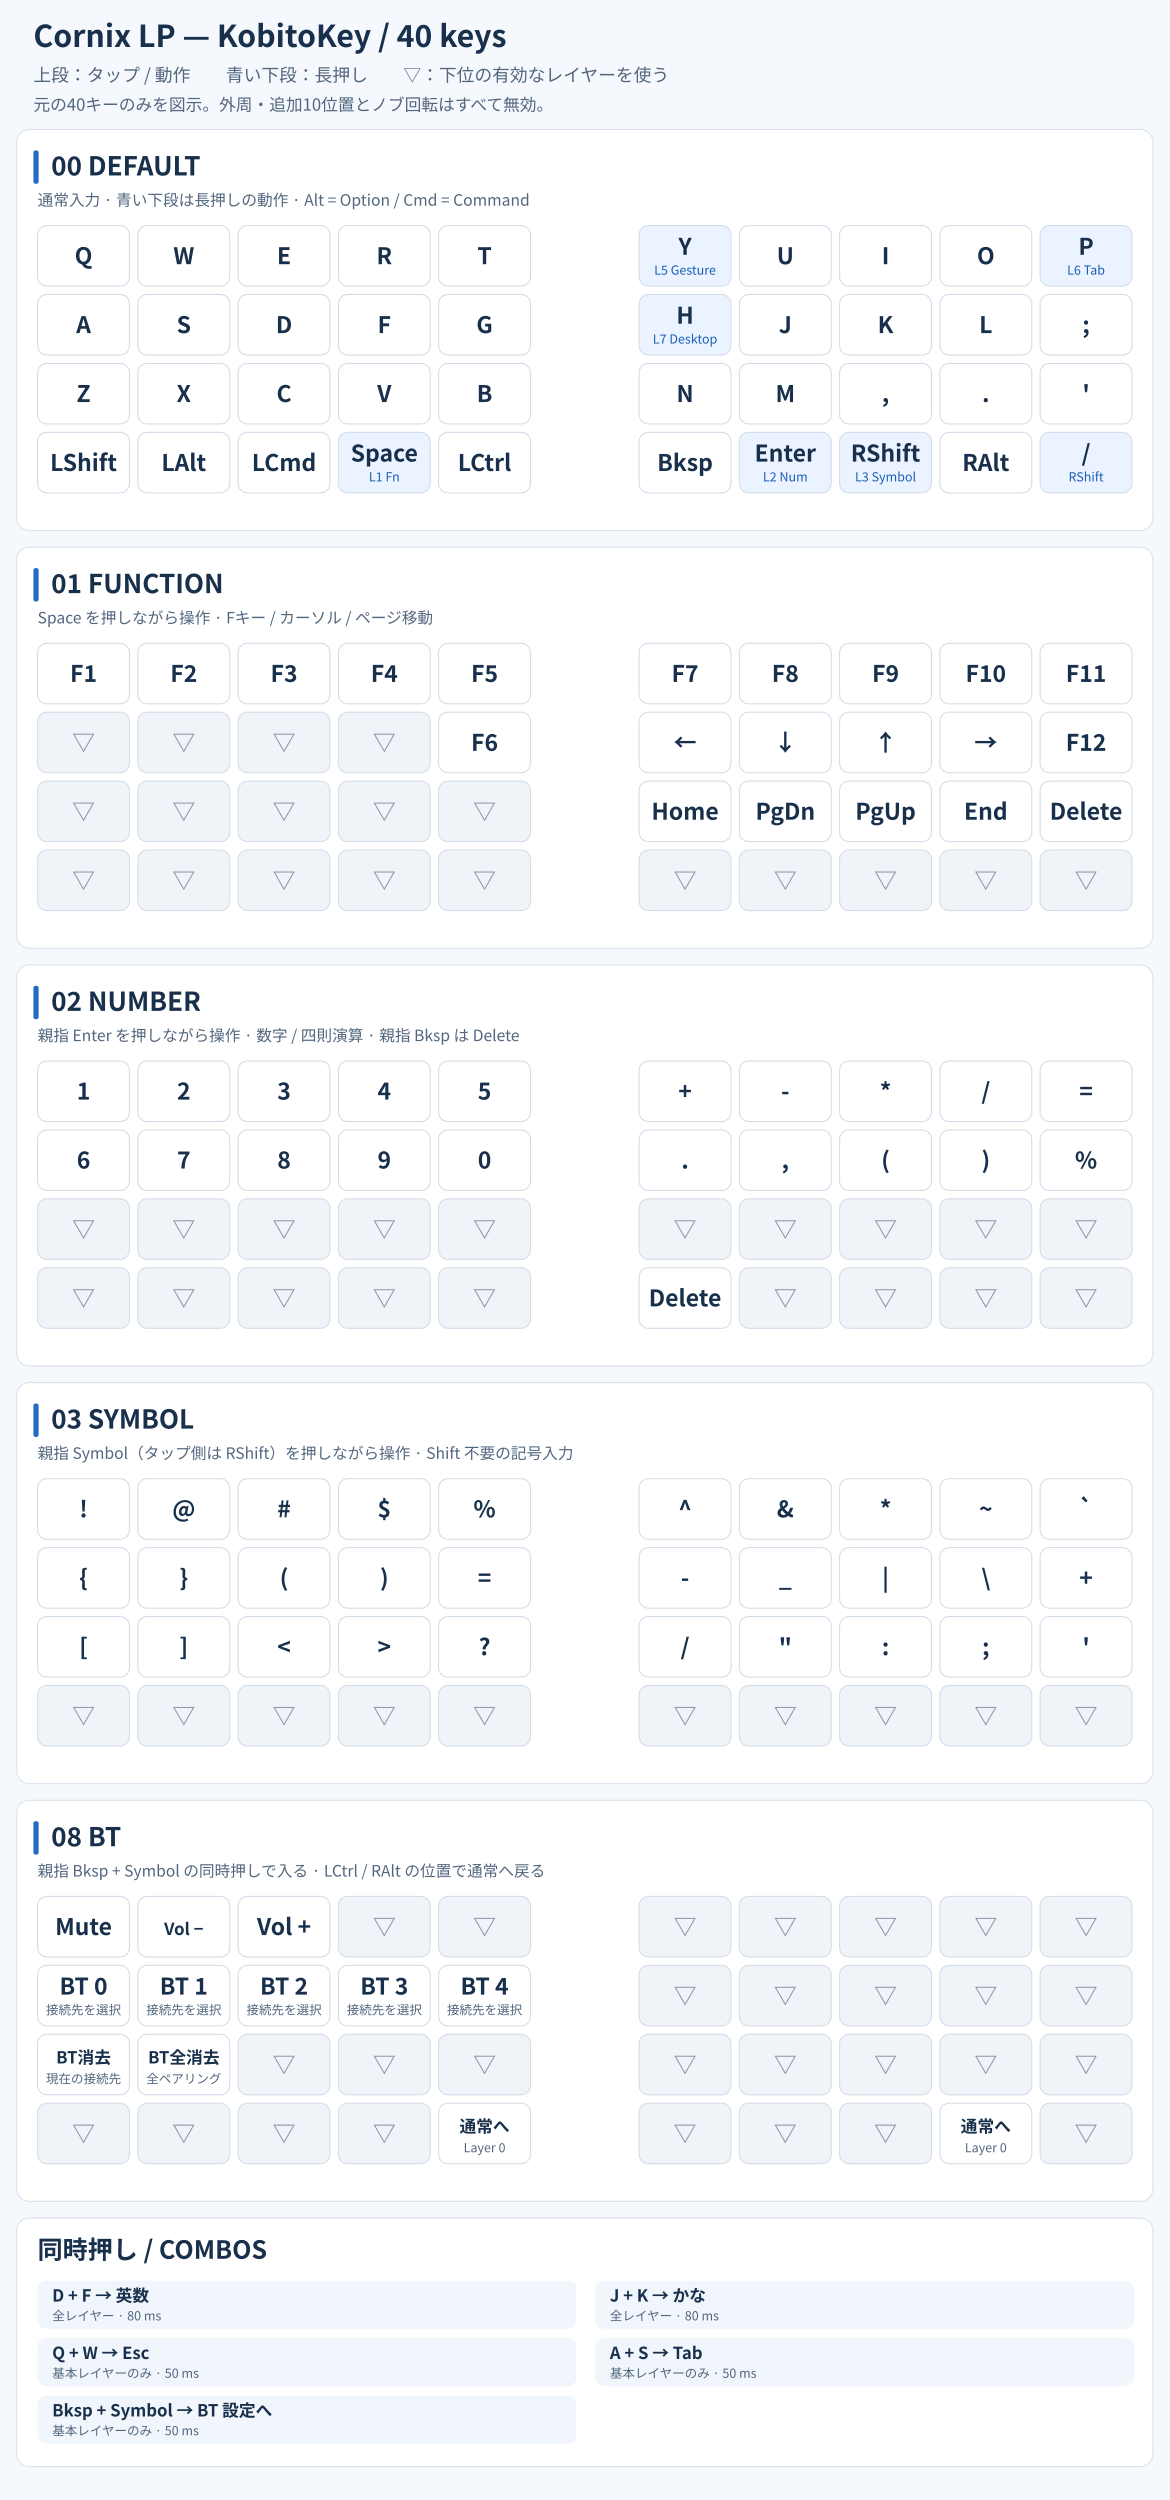
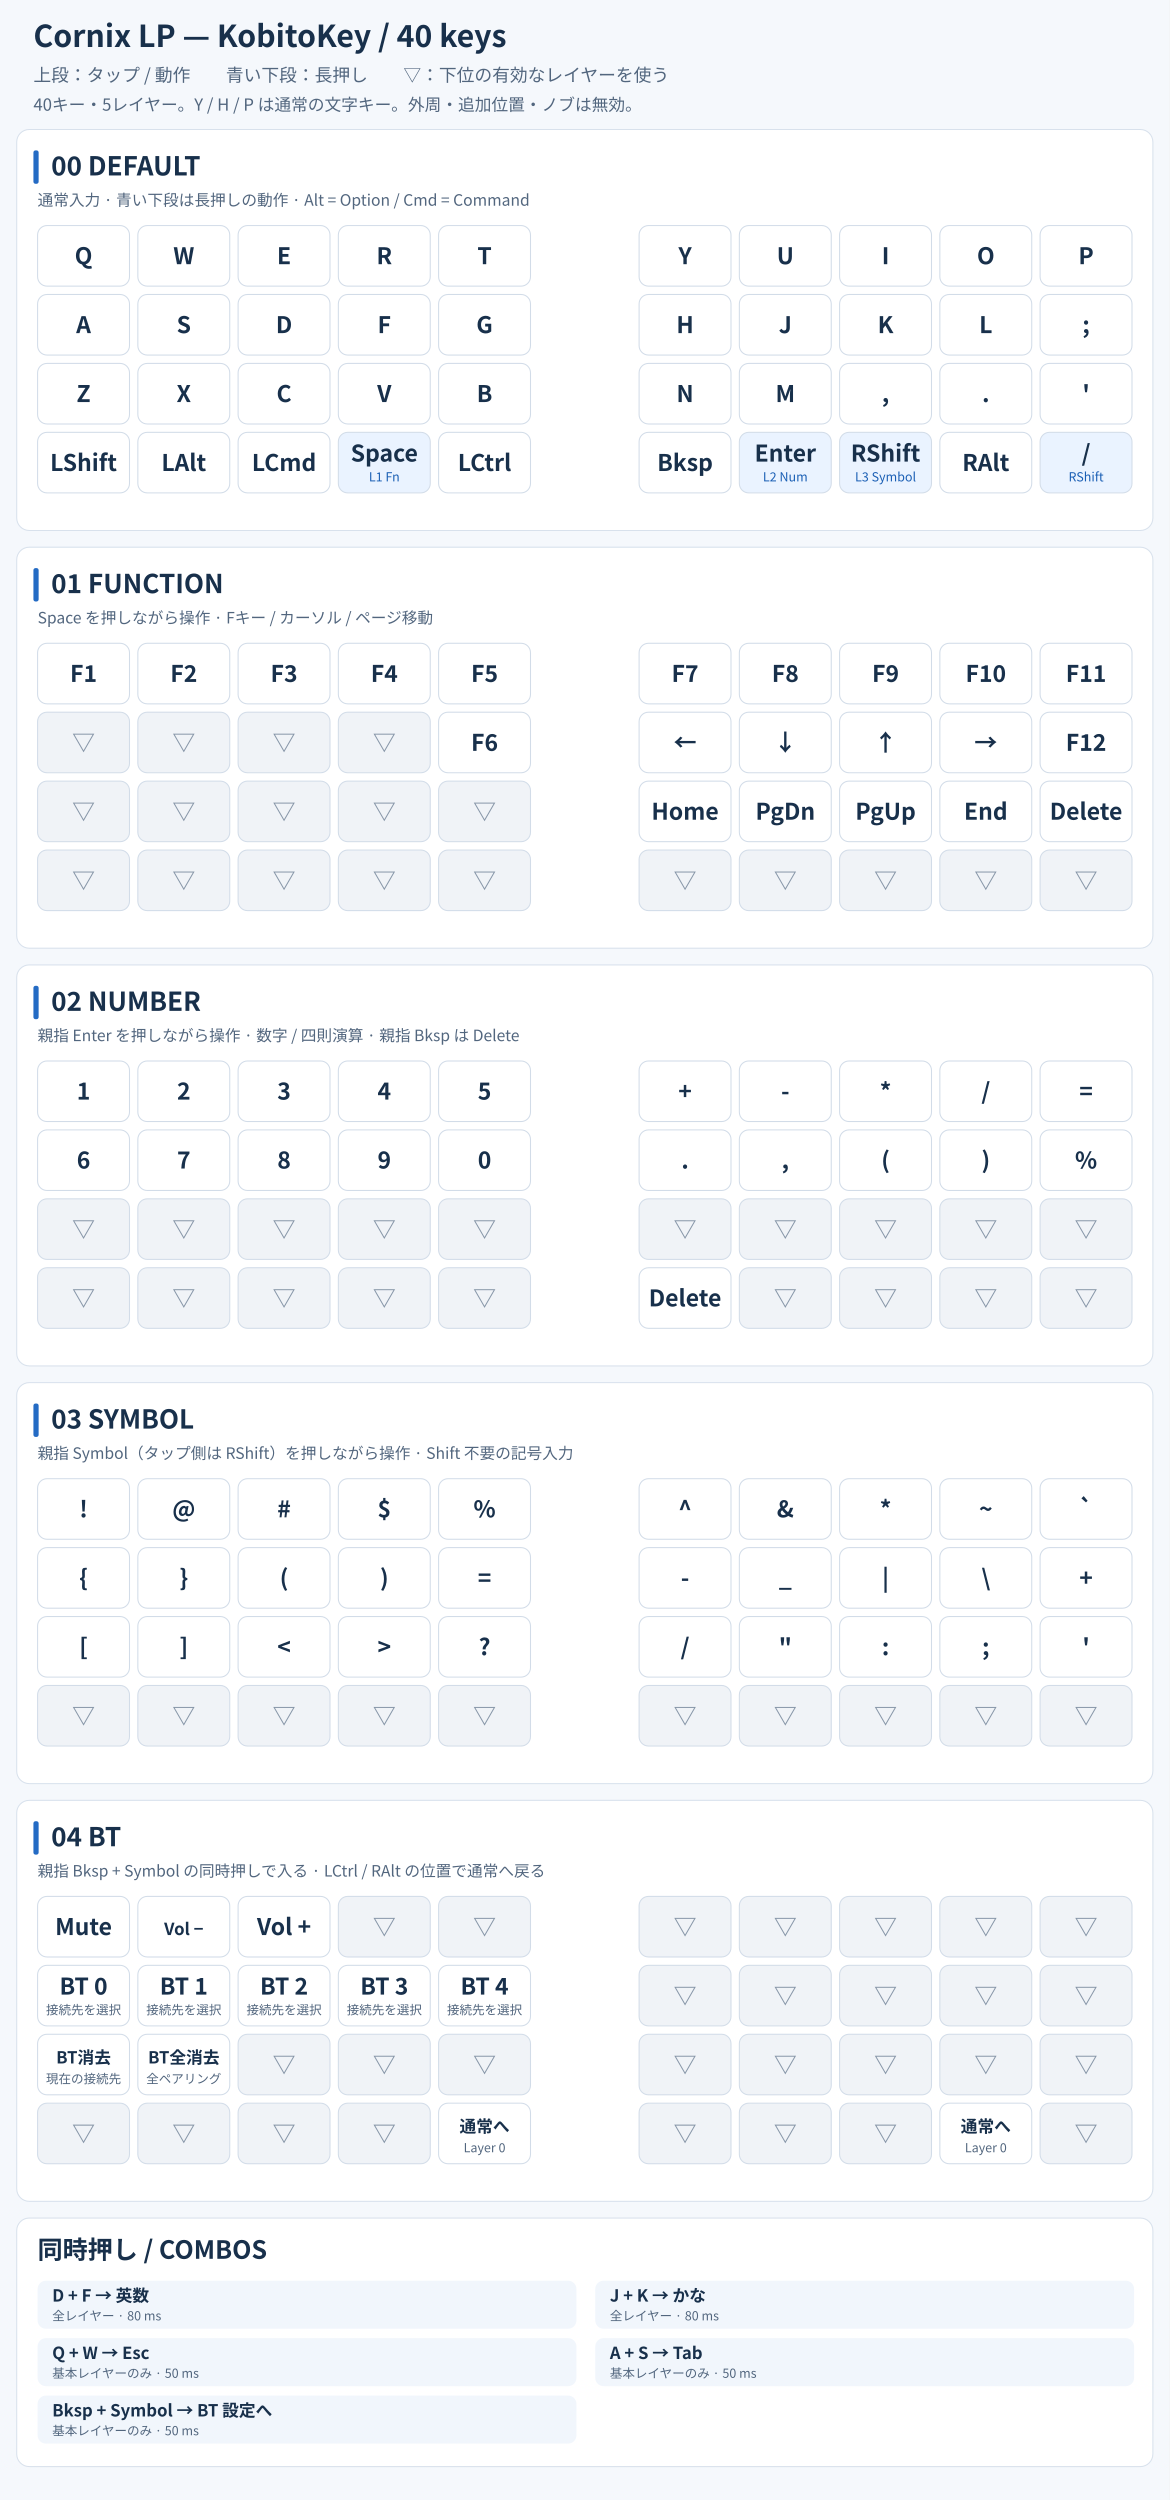
<svg xmlns="http://www.w3.org/2000/svg" width="1120" height="2394" viewBox="0 0 1120 2394" role="img" aria-labelledby="title desc">
  <g font-family="'Noto Sans CJK JP','Hiragino Kaku Gothic ProN','Yu Gothic',sans-serif">
    <rect x="0" y="0" width="1120" height="2394" rx="0" fill="#f5f8fc" stroke="none" />
    <text x="32" y="45" font-size="29" fill="#18304b" font-weight="700" text-anchor="start">Cornix LP — KobitoKey / 40 keys</text>
    <text x="32" y="78" font-size="17" fill="#52667e" font-weight="400" text-anchor="start">上段：タップ / 動作　　青い下段：長押し　　▽：下位の有効なレイヤーを使う</text>
-     <text x="32" y="106" font-size="16" fill="#52667e" font-weight="400" text-anchor="start">元の40キーのみを図示。外周・追加10位置とノブ回転はすべて無効。</text>
+     <text x="32" y="106" font-size="16" fill="#52667e" font-weight="400" text-anchor="start">40キー・5レイヤー。Y / H / P は通常の文字キー。外周・追加位置・ノブは無効。</text>
    <g id="layer-0">
      <rect x="16" y="124" width="1088" height="384" rx="12" fill="#fff" stroke="#d8e1ec" />
      <rect x="32" y="144" width="5" height="32" rx="2" fill="#246bc4" stroke="none" />
      <text x="49" y="168" font-size="25" fill="#18304b" font-weight="700" text-anchor="start">00  DEFAULT</text>
      <text x="36" y="197" font-size="15" fill="#52667e" font-weight="400" text-anchor="start">通常入力  ·  青い下段は長押しの動作  ·  Alt = Option / Cmd = Command</text>
      <g>
        <rect x="36" y="216" width="88" height="58" rx="9" fill="#fff" stroke="#d2dce8" />
        <text x="80" y="253" font-size="22" fill="#18304b" font-weight="600" text-anchor="middle">Q</text>
      </g>
      <g>
        <rect x="132" y="216" width="88" height="58" rx="9" fill="#fff" stroke="#d2dce8" />
        <text x="176" y="253" font-size="22" fill="#18304b" font-weight="600" text-anchor="middle">W</text>
      </g>
      <g>
        <rect x="228" y="216" width="88" height="58" rx="9" fill="#fff" stroke="#d2dce8" />
        <text x="272" y="253" font-size="22" fill="#18304b" font-weight="600" text-anchor="middle">E</text>
      </g>
      <g>
        <rect x="324" y="216" width="88" height="58" rx="9" fill="#fff" stroke="#d2dce8" />
        <text x="368" y="253" font-size="22" fill="#18304b" font-weight="600" text-anchor="middle">R</text>
      </g>
      <g>
        <rect x="420" y="216" width="88" height="58" rx="9" fill="#fff" stroke="#d2dce8" />
        <text x="464" y="253" font-size="22" fill="#18304b" font-weight="600" text-anchor="middle">T</text>
      </g>
      <g>
-         <rect x="612" y="216" width="88" height="58" rx="9" fill="#eaf3ff" stroke="#d2dce8" />
-         <text x="656" y="244" font-size="22" fill="#18304b" font-weight="600" text-anchor="middle">Y</text>
-         <text x="656" y="263" font-size="12" fill="#195eb4" font-weight="500" text-anchor="middle">L5 Gesture</text>
+         <rect x="612" y="216" width="88" height="58" rx="9" fill="#fff" stroke="#d2dce8" />
+         <text x="656" y="253" font-size="22" fill="#18304b" font-weight="600" text-anchor="middle">Y</text>
      </g>
      <g>
        <rect x="708" y="216" width="88" height="58" rx="9" fill="#fff" stroke="#d2dce8" />
        <text x="752" y="253" font-size="22" fill="#18304b" font-weight="600" text-anchor="middle">U</text>
      </g>
      <g>
        <rect x="804" y="216" width="88" height="58" rx="9" fill="#fff" stroke="#d2dce8" />
        <text x="848" y="253" font-size="22" fill="#18304b" font-weight="600" text-anchor="middle">I</text>
      </g>
      <g>
        <rect x="900" y="216" width="88" height="58" rx="9" fill="#fff" stroke="#d2dce8" />
        <text x="944" y="253" font-size="22" fill="#18304b" font-weight="600" text-anchor="middle">O</text>
      </g>
      <g>
-         <rect x="996" y="216" width="88" height="58" rx="9" fill="#eaf3ff" stroke="#d2dce8" />
-         <text x="1040" y="244" font-size="22" fill="#18304b" font-weight="600" text-anchor="middle">P</text>
-         <text x="1040" y="263" font-size="12" fill="#195eb4" font-weight="500" text-anchor="middle">L6 Tab</text>
+         <rect x="996" y="216" width="88" height="58" rx="9" fill="#fff" stroke="#d2dce8" />
+         <text x="1040" y="253" font-size="22" fill="#18304b" font-weight="600" text-anchor="middle">P</text>
      </g>
      <g>
        <rect x="36" y="282" width="88" height="58" rx="9" fill="#fff" stroke="#d2dce8" />
        <text x="80" y="319" font-size="22" fill="#18304b" font-weight="600" text-anchor="middle">A</text>
      </g>
      <g>
        <rect x="132" y="282" width="88" height="58" rx="9" fill="#fff" stroke="#d2dce8" />
        <text x="176" y="319" font-size="22" fill="#18304b" font-weight="600" text-anchor="middle">S</text>
      </g>
      <g>
        <rect x="228" y="282" width="88" height="58" rx="9" fill="#fff" stroke="#d2dce8" />
        <text x="272" y="319" font-size="22" fill="#18304b" font-weight="600" text-anchor="middle">D</text>
      </g>
      <g>
        <rect x="324" y="282" width="88" height="58" rx="9" fill="#fff" stroke="#d2dce8" />
        <text x="368" y="319" font-size="22" fill="#18304b" font-weight="600" text-anchor="middle">F</text>
      </g>
      <g>
        <rect x="420" y="282" width="88" height="58" rx="9" fill="#fff" stroke="#d2dce8" />
        <text x="464" y="319" font-size="22" fill="#18304b" font-weight="600" text-anchor="middle">G</text>
      </g>
      <g>
-         <rect x="612" y="282" width="88" height="58" rx="9" fill="#eaf3ff" stroke="#d2dce8" />
-         <text x="656" y="310" font-size="22" fill="#18304b" font-weight="600" text-anchor="middle">H</text>
-         <text x="656" y="329" font-size="12" fill="#195eb4" font-weight="500" text-anchor="middle">L7 Desktop</text>
+         <rect x="612" y="282" width="88" height="58" rx="9" fill="#fff" stroke="#d2dce8" />
+         <text x="656" y="319" font-size="22" fill="#18304b" font-weight="600" text-anchor="middle">H</text>
      </g>
      <g>
        <rect x="708" y="282" width="88" height="58" rx="9" fill="#fff" stroke="#d2dce8" />
        <text x="752" y="319" font-size="22" fill="#18304b" font-weight="600" text-anchor="middle">J</text>
      </g>
      <g>
        <rect x="804" y="282" width="88" height="58" rx="9" fill="#fff" stroke="#d2dce8" />
        <text x="848" y="319" font-size="22" fill="#18304b" font-weight="600" text-anchor="middle">K</text>
      </g>
      <g>
        <rect x="900" y="282" width="88" height="58" rx="9" fill="#fff" stroke="#d2dce8" />
        <text x="944" y="319" font-size="22" fill="#18304b" font-weight="600" text-anchor="middle">L</text>
      </g>
      <g>
        <rect x="996" y="282" width="88" height="58" rx="9" fill="#fff" stroke="#d2dce8" />
        <text x="1040" y="319" font-size="22" fill="#18304b" font-weight="600" text-anchor="middle">;</text>
      </g>
      <g>
        <rect x="36" y="348" width="88" height="58" rx="9" fill="#fff" stroke="#d2dce8" />
        <text x="80" y="385" font-size="22" fill="#18304b" font-weight="600" text-anchor="middle">Z</text>
      </g>
      <g>
        <rect x="132" y="348" width="88" height="58" rx="9" fill="#fff" stroke="#d2dce8" />
        <text x="176" y="385" font-size="22" fill="#18304b" font-weight="600" text-anchor="middle">X</text>
      </g>
      <g>
        <rect x="228" y="348" width="88" height="58" rx="9" fill="#fff" stroke="#d2dce8" />
        <text x="272" y="385" font-size="22" fill="#18304b" font-weight="600" text-anchor="middle">C</text>
      </g>
      <g>
        <rect x="324" y="348" width="88" height="58" rx="9" fill="#fff" stroke="#d2dce8" />
        <text x="368" y="385" font-size="22" fill="#18304b" font-weight="600" text-anchor="middle">V</text>
      </g>
      <g>
        <rect x="420" y="348" width="88" height="58" rx="9" fill="#fff" stroke="#d2dce8" />
        <text x="464" y="385" font-size="22" fill="#18304b" font-weight="600" text-anchor="middle">B</text>
      </g>
      <g>
        <rect x="612" y="348" width="88" height="58" rx="9" fill="#fff" stroke="#d2dce8" />
        <text x="656" y="385" font-size="22" fill="#18304b" font-weight="600" text-anchor="middle">N</text>
      </g>
      <g>
        <rect x="708" y="348" width="88" height="58" rx="9" fill="#fff" stroke="#d2dce8" />
        <text x="752" y="385" font-size="22" fill="#18304b" font-weight="600" text-anchor="middle">M</text>
      </g>
      <g>
        <rect x="804" y="348" width="88" height="58" rx="9" fill="#fff" stroke="#d2dce8" />
        <text x="848" y="385" font-size="22" fill="#18304b" font-weight="600" text-anchor="middle">,</text>
      </g>
      <g>
        <rect x="900" y="348" width="88" height="58" rx="9" fill="#fff" stroke="#d2dce8" />
        <text x="944" y="385" font-size="22" fill="#18304b" font-weight="600" text-anchor="middle">.</text>
      </g>
      <g>
        <rect x="996" y="348" width="88" height="58" rx="9" fill="#fff" stroke="#d2dce8" />
        <text x="1040" y="385" font-size="22" fill="#18304b" font-weight="600" text-anchor="middle">'</text>
      </g>
      <g>
        <rect x="36" y="414" width="88" height="58" rx="9" fill="#fff" stroke="#d2dce8" />
        <text x="80" y="451" font-size="22" fill="#18304b" font-weight="600" text-anchor="middle">LShift</text>
      </g>
      <g>
        <rect x="132" y="414" width="88" height="58" rx="9" fill="#fff" stroke="#d2dce8" />
        <text x="176" y="451" font-size="22" fill="#18304b" font-weight="600" text-anchor="middle">LAlt</text>
      </g>
      <g>
        <rect x="228" y="414" width="88" height="58" rx="9" fill="#fff" stroke="#d2dce8" />
        <text x="272" y="451" font-size="22" fill="#18304b" font-weight="600" text-anchor="middle">LCmd</text>
      </g>
      <g>
        <rect x="324" y="414" width="88" height="58" rx="9" fill="#eaf3ff" stroke="#d2dce8" />
        <text x="368" y="442" font-size="22" fill="#18304b" font-weight="600" text-anchor="middle">Space</text>
        <text x="368" y="461" font-size="12" fill="#195eb4" font-weight="500" text-anchor="middle">L1 Fn</text>
      </g>
      <g>
        <rect x="420" y="414" width="88" height="58" rx="9" fill="#fff" stroke="#d2dce8" />
        <text x="464" y="451" font-size="22" fill="#18304b" font-weight="600" text-anchor="middle">LCtrl</text>
      </g>
      <g>
        <rect x="612" y="414" width="88" height="58" rx="9" fill="#fff" stroke="#d2dce8" />
        <text x="656" y="451" font-size="22" fill="#18304b" font-weight="600" text-anchor="middle">Bksp</text>
      </g>
      <g>
        <rect x="708" y="414" width="88" height="58" rx="9" fill="#eaf3ff" stroke="#d2dce8" />
        <text x="752" y="442" font-size="22" fill="#18304b" font-weight="600" text-anchor="middle">Enter</text>
        <text x="752" y="461" font-size="12" fill="#195eb4" font-weight="500" text-anchor="middle">L2 Num</text>
      </g>
      <g>
        <rect x="804" y="414" width="88" height="58" rx="9" fill="#eaf3ff" stroke="#d2dce8" />
        <text x="848" y="442" font-size="22" fill="#18304b" font-weight="600" text-anchor="middle">RShift</text>
        <text x="848" y="461" font-size="12" fill="#195eb4" font-weight="500" text-anchor="middle">L3 Symbol</text>
      </g>
      <g>
        <rect x="900" y="414" width="88" height="58" rx="9" fill="#fff" stroke="#d2dce8" />
        <text x="944" y="451" font-size="22" fill="#18304b" font-weight="600" text-anchor="middle">RAlt</text>
      </g>
      <g>
        <rect x="996" y="414" width="88" height="58" rx="9" fill="#eaf3ff" stroke="#d2dce8" />
        <text x="1040" y="442" font-size="22" fill="#18304b" font-weight="600" text-anchor="middle">/</text>
        <text x="1040" y="461" font-size="12" fill="#195eb4" font-weight="500" text-anchor="middle">RShift</text>
      </g>
    </g>
    <g id="layer-1">
      <rect x="16" y="524" width="1088" height="384" rx="12" fill="#fff" stroke="#d8e1ec" />
      <rect x="32" y="544" width="5" height="32" rx="2" fill="#246bc4" stroke="none" />
      <text x="49" y="568" font-size="25" fill="#18304b" font-weight="700" text-anchor="start">01  FUNCTION</text>
      <text x="36" y="597" font-size="15" fill="#52667e" font-weight="400" text-anchor="start">Space を押しながら操作  ·  Fキー / カーソル / ページ移動</text>
      <g>
        <rect x="36" y="616" width="88" height="58" rx="9" fill="#fff" stroke="#d2dce8" />
        <text x="80" y="653" font-size="22" fill="#18304b" font-weight="600" text-anchor="middle">F1</text>
      </g>
      <g>
        <rect x="132" y="616" width="88" height="58" rx="9" fill="#fff" stroke="#d2dce8" />
        <text x="176" y="653" font-size="22" fill="#18304b" font-weight="600" text-anchor="middle">F2</text>
      </g>
      <g>
        <rect x="228" y="616" width="88" height="58" rx="9" fill="#fff" stroke="#d2dce8" />
        <text x="272" y="653" font-size="22" fill="#18304b" font-weight="600" text-anchor="middle">F3</text>
      </g>
      <g>
        <rect x="324" y="616" width="88" height="58" rx="9" fill="#fff" stroke="#d2dce8" />
        <text x="368" y="653" font-size="22" fill="#18304b" font-weight="600" text-anchor="middle">F4</text>
      </g>
      <g>
        <rect x="420" y="616" width="88" height="58" rx="9" fill="#fff" stroke="#d2dce8" />
        <text x="464" y="653" font-size="22" fill="#18304b" font-weight="600" text-anchor="middle">F5</text>
      </g>
      <g>
        <rect x="612" y="616" width="88" height="58" rx="9" fill="#fff" stroke="#d2dce8" />
        <text x="656" y="653" font-size="22" fill="#18304b" font-weight="600" text-anchor="middle">F7</text>
      </g>
      <g>
        <rect x="708" y="616" width="88" height="58" rx="9" fill="#fff" stroke="#d2dce8" />
        <text x="752" y="653" font-size="22" fill="#18304b" font-weight="600" text-anchor="middle">F8</text>
      </g>
      <g>
        <rect x="804" y="616" width="88" height="58" rx="9" fill="#fff" stroke="#d2dce8" />
        <text x="848" y="653" font-size="22" fill="#18304b" font-weight="600" text-anchor="middle">F9</text>
      </g>
      <g>
        <rect x="900" y="616" width="88" height="58" rx="9" fill="#fff" stroke="#d2dce8" />
        <text x="944" y="653" font-size="22" fill="#18304b" font-weight="600" text-anchor="middle">F10</text>
      </g>
      <g>
        <rect x="996" y="616" width="88" height="58" rx="9" fill="#fff" stroke="#d2dce8" />
        <text x="1040" y="653" font-size="22" fill="#18304b" font-weight="600" text-anchor="middle">F11</text>
      </g>
      <g>
        <rect x="36" y="682" width="88" height="58" rx="9" fill="#f0f3f7" stroke="#d2dce8" />
        <text x="80" y="719" font-size="22" fill="#8796a8" font-weight="600" text-anchor="middle">▽</text>
      </g>
      <g>
        <rect x="132" y="682" width="88" height="58" rx="9" fill="#f0f3f7" stroke="#d2dce8" />
        <text x="176" y="719" font-size="22" fill="#8796a8" font-weight="600" text-anchor="middle">▽</text>
      </g>
      <g>
        <rect x="228" y="682" width="88" height="58" rx="9" fill="#f0f3f7" stroke="#d2dce8" />
        <text x="272" y="719" font-size="22" fill="#8796a8" font-weight="600" text-anchor="middle">▽</text>
      </g>
      <g>
        <rect x="324" y="682" width="88" height="58" rx="9" fill="#f0f3f7" stroke="#d2dce8" />
        <text x="368" y="719" font-size="22" fill="#8796a8" font-weight="600" text-anchor="middle">▽</text>
      </g>
      <g>
        <rect x="420" y="682" width="88" height="58" rx="9" fill="#fff" stroke="#d2dce8" />
        <text x="464" y="719" font-size="22" fill="#18304b" font-weight="600" text-anchor="middle">F6</text>
      </g>
      <g>
        <rect x="612" y="682" width="88" height="58" rx="9" fill="#fff" stroke="#d2dce8" />
        <text x="656" y="719" font-size="22" fill="#18304b" font-weight="600" text-anchor="middle">←</text>
      </g>
      <g>
        <rect x="708" y="682" width="88" height="58" rx="9" fill="#fff" stroke="#d2dce8" />
        <text x="752" y="719" font-size="22" fill="#18304b" font-weight="600" text-anchor="middle">↓</text>
      </g>
      <g>
        <rect x="804" y="682" width="88" height="58" rx="9" fill="#fff" stroke="#d2dce8" />
        <text x="848" y="719" font-size="22" fill="#18304b" font-weight="600" text-anchor="middle">↑</text>
      </g>
      <g>
        <rect x="900" y="682" width="88" height="58" rx="9" fill="#fff" stroke="#d2dce8" />
        <text x="944" y="719" font-size="22" fill="#18304b" font-weight="600" text-anchor="middle">→</text>
      </g>
      <g>
        <rect x="996" y="682" width="88" height="58" rx="9" fill="#fff" stroke="#d2dce8" />
        <text x="1040" y="719" font-size="22" fill="#18304b" font-weight="600" text-anchor="middle">F12</text>
      </g>
      <g>
        <rect x="36" y="748" width="88" height="58" rx="9" fill="#f0f3f7" stroke="#d2dce8" />
        <text x="80" y="785" font-size="22" fill="#8796a8" font-weight="600" text-anchor="middle">▽</text>
      </g>
      <g>
        <rect x="132" y="748" width="88" height="58" rx="9" fill="#f0f3f7" stroke="#d2dce8" />
        <text x="176" y="785" font-size="22" fill="#8796a8" font-weight="600" text-anchor="middle">▽</text>
      </g>
      <g>
        <rect x="228" y="748" width="88" height="58" rx="9" fill="#f0f3f7" stroke="#d2dce8" />
        <text x="272" y="785" font-size="22" fill="#8796a8" font-weight="600" text-anchor="middle">▽</text>
      </g>
      <g>
        <rect x="324" y="748" width="88" height="58" rx="9" fill="#f0f3f7" stroke="#d2dce8" />
        <text x="368" y="785" font-size="22" fill="#8796a8" font-weight="600" text-anchor="middle">▽</text>
      </g>
      <g>
        <rect x="420" y="748" width="88" height="58" rx="9" fill="#f0f3f7" stroke="#d2dce8" />
        <text x="464" y="785" font-size="22" fill="#8796a8" font-weight="600" text-anchor="middle">▽</text>
      </g>
      <g>
        <rect x="612" y="748" width="88" height="58" rx="9" fill="#fff" stroke="#d2dce8" />
        <text x="656" y="785" font-size="22" fill="#18304b" font-weight="600" text-anchor="middle">Home</text>
      </g>
      <g>
        <rect x="708" y="748" width="88" height="58" rx="9" fill="#fff" stroke="#d2dce8" />
        <text x="752" y="785" font-size="22" fill="#18304b" font-weight="600" text-anchor="middle">PgDn</text>
      </g>
      <g>
        <rect x="804" y="748" width="88" height="58" rx="9" fill="#fff" stroke="#d2dce8" />
        <text x="848" y="785" font-size="22" fill="#18304b" font-weight="600" text-anchor="middle">PgUp</text>
      </g>
      <g>
        <rect x="900" y="748" width="88" height="58" rx="9" fill="#fff" stroke="#d2dce8" />
        <text x="944" y="785" font-size="22" fill="#18304b" font-weight="600" text-anchor="middle">End</text>
      </g>
      <g>
        <rect x="996" y="748" width="88" height="58" rx="9" fill="#fff" stroke="#d2dce8" />
        <text x="1040" y="785" font-size="22" fill="#18304b" font-weight="600" text-anchor="middle">Delete</text>
      </g>
      <g>
        <rect x="36" y="814" width="88" height="58" rx="9" fill="#f0f3f7" stroke="#d2dce8" />
        <text x="80" y="851" font-size="22" fill="#8796a8" font-weight="600" text-anchor="middle">▽</text>
      </g>
      <g>
        <rect x="132" y="814" width="88" height="58" rx="9" fill="#f0f3f7" stroke="#d2dce8" />
        <text x="176" y="851" font-size="22" fill="#8796a8" font-weight="600" text-anchor="middle">▽</text>
      </g>
      <g>
        <rect x="228" y="814" width="88" height="58" rx="9" fill="#f0f3f7" stroke="#d2dce8" />
        <text x="272" y="851" font-size="22" fill="#8796a8" font-weight="600" text-anchor="middle">▽</text>
      </g>
      <g>
        <rect x="324" y="814" width="88" height="58" rx="9" fill="#f0f3f7" stroke="#d2dce8" />
        <text x="368" y="851" font-size="22" fill="#8796a8" font-weight="600" text-anchor="middle">▽</text>
      </g>
      <g>
        <rect x="420" y="814" width="88" height="58" rx="9" fill="#f0f3f7" stroke="#d2dce8" />
        <text x="464" y="851" font-size="22" fill="#8796a8" font-weight="600" text-anchor="middle">▽</text>
      </g>
      <g>
        <rect x="612" y="814" width="88" height="58" rx="9" fill="#f0f3f7" stroke="#d2dce8" />
        <text x="656" y="851" font-size="22" fill="#8796a8" font-weight="600" text-anchor="middle">▽</text>
      </g>
      <g>
        <rect x="708" y="814" width="88" height="58" rx="9" fill="#f0f3f7" stroke="#d2dce8" />
        <text x="752" y="851" font-size="22" fill="#8796a8" font-weight="600" text-anchor="middle">▽</text>
      </g>
      <g>
        <rect x="804" y="814" width="88" height="58" rx="9" fill="#f0f3f7" stroke="#d2dce8" />
        <text x="848" y="851" font-size="22" fill="#8796a8" font-weight="600" text-anchor="middle">▽</text>
      </g>
      <g>
        <rect x="900" y="814" width="88" height="58" rx="9" fill="#f0f3f7" stroke="#d2dce8" />
        <text x="944" y="851" font-size="22" fill="#8796a8" font-weight="600" text-anchor="middle">▽</text>
      </g>
      <g>
        <rect x="996" y="814" width="88" height="58" rx="9" fill="#f0f3f7" stroke="#d2dce8" />
        <text x="1040" y="851" font-size="22" fill="#8796a8" font-weight="600" text-anchor="middle">▽</text>
      </g>
    </g>
    <g id="layer-2">
      <rect x="16" y="924" width="1088" height="384" rx="12" fill="#fff" stroke="#d8e1ec" />
      <rect x="32" y="944" width="5" height="32" rx="2" fill="#246bc4" stroke="none" />
      <text x="49" y="968" font-size="25" fill="#18304b" font-weight="700" text-anchor="start">02  NUMBER</text>
      <text x="36" y="997" font-size="15" fill="#52667e" font-weight="400" text-anchor="start">親指 Enter を押しながら操作  ·  数字 / 四則演算  ·  親指 Bksp は Delete</text>
      <g>
        <rect x="36" y="1016" width="88" height="58" rx="9" fill="#fff" stroke="#d2dce8" />
        <text x="80" y="1053" font-size="22" fill="#18304b" font-weight="600" text-anchor="middle">1</text>
      </g>
      <g>
        <rect x="132" y="1016" width="88" height="58" rx="9" fill="#fff" stroke="#d2dce8" />
        <text x="176" y="1053" font-size="22" fill="#18304b" font-weight="600" text-anchor="middle">2</text>
      </g>
      <g>
        <rect x="228" y="1016" width="88" height="58" rx="9" fill="#fff" stroke="#d2dce8" />
        <text x="272" y="1053" font-size="22" fill="#18304b" font-weight="600" text-anchor="middle">3</text>
      </g>
      <g>
        <rect x="324" y="1016" width="88" height="58" rx="9" fill="#fff" stroke="#d2dce8" />
        <text x="368" y="1053" font-size="22" fill="#18304b" font-weight="600" text-anchor="middle">4</text>
      </g>
      <g>
        <rect x="420" y="1016" width="88" height="58" rx="9" fill="#fff" stroke="#d2dce8" />
        <text x="464" y="1053" font-size="22" fill="#18304b" font-weight="600" text-anchor="middle">5</text>
      </g>
      <g>
        <rect x="612" y="1016" width="88" height="58" rx="9" fill="#fff" stroke="#d2dce8" />
        <text x="656" y="1053" font-size="22" fill="#18304b" font-weight="600" text-anchor="middle">+</text>
      </g>
      <g>
        <rect x="708" y="1016" width="88" height="58" rx="9" fill="#fff" stroke="#d2dce8" />
        <text x="752" y="1053" font-size="22" fill="#18304b" font-weight="600" text-anchor="middle">-</text>
      </g>
      <g>
        <rect x="804" y="1016" width="88" height="58" rx="9" fill="#fff" stroke="#d2dce8" />
        <text x="848" y="1053" font-size="22" fill="#18304b" font-weight="600" text-anchor="middle">*</text>
      </g>
      <g>
        <rect x="900" y="1016" width="88" height="58" rx="9" fill="#fff" stroke="#d2dce8" />
        <text x="944" y="1053" font-size="22" fill="#18304b" font-weight="600" text-anchor="middle">/</text>
      </g>
      <g>
        <rect x="996" y="1016" width="88" height="58" rx="9" fill="#fff" stroke="#d2dce8" />
        <text x="1040" y="1053" font-size="22" fill="#18304b" font-weight="600" text-anchor="middle">=</text>
      </g>
      <g>
        <rect x="36" y="1082" width="88" height="58" rx="9" fill="#fff" stroke="#d2dce8" />
        <text x="80" y="1119" font-size="22" fill="#18304b" font-weight="600" text-anchor="middle">6</text>
      </g>
      <g>
        <rect x="132" y="1082" width="88" height="58" rx="9" fill="#fff" stroke="#d2dce8" />
        <text x="176" y="1119" font-size="22" fill="#18304b" font-weight="600" text-anchor="middle">7</text>
      </g>
      <g>
        <rect x="228" y="1082" width="88" height="58" rx="9" fill="#fff" stroke="#d2dce8" />
        <text x="272" y="1119" font-size="22" fill="#18304b" font-weight="600" text-anchor="middle">8</text>
      </g>
      <g>
        <rect x="324" y="1082" width="88" height="58" rx="9" fill="#fff" stroke="#d2dce8" />
        <text x="368" y="1119" font-size="22" fill="#18304b" font-weight="600" text-anchor="middle">9</text>
      </g>
      <g>
        <rect x="420" y="1082" width="88" height="58" rx="9" fill="#fff" stroke="#d2dce8" />
        <text x="464" y="1119" font-size="22" fill="#18304b" font-weight="600" text-anchor="middle">0</text>
      </g>
      <g>
        <rect x="612" y="1082" width="88" height="58" rx="9" fill="#fff" stroke="#d2dce8" />
        <text x="656" y="1119" font-size="22" fill="#18304b" font-weight="600" text-anchor="middle">.</text>
      </g>
      <g>
        <rect x="708" y="1082" width="88" height="58" rx="9" fill="#fff" stroke="#d2dce8" />
        <text x="752" y="1119" font-size="22" fill="#18304b" font-weight="600" text-anchor="middle">,</text>
      </g>
      <g>
        <rect x="804" y="1082" width="88" height="58" rx="9" fill="#fff" stroke="#d2dce8" />
        <text x="848" y="1119" font-size="22" fill="#18304b" font-weight="600" text-anchor="middle">(</text>
      </g>
      <g>
        <rect x="900" y="1082" width="88" height="58" rx="9" fill="#fff" stroke="#d2dce8" />
        <text x="944" y="1119" font-size="22" fill="#18304b" font-weight="600" text-anchor="middle">)</text>
      </g>
      <g>
        <rect x="996" y="1082" width="88" height="58" rx="9" fill="#fff" stroke="#d2dce8" />
        <text x="1040" y="1119" font-size="22" fill="#18304b" font-weight="600" text-anchor="middle">%</text>
      </g>
      <g>
        <rect x="36" y="1148" width="88" height="58" rx="9" fill="#f0f3f7" stroke="#d2dce8" />
        <text x="80" y="1185" font-size="22" fill="#8796a8" font-weight="600" text-anchor="middle">▽</text>
      </g>
      <g>
        <rect x="132" y="1148" width="88" height="58" rx="9" fill="#f0f3f7" stroke="#d2dce8" />
        <text x="176" y="1185" font-size="22" fill="#8796a8" font-weight="600" text-anchor="middle">▽</text>
      </g>
      <g>
        <rect x="228" y="1148" width="88" height="58" rx="9" fill="#f0f3f7" stroke="#d2dce8" />
        <text x="272" y="1185" font-size="22" fill="#8796a8" font-weight="600" text-anchor="middle">▽</text>
      </g>
      <g>
        <rect x="324" y="1148" width="88" height="58" rx="9" fill="#f0f3f7" stroke="#d2dce8" />
        <text x="368" y="1185" font-size="22" fill="#8796a8" font-weight="600" text-anchor="middle">▽</text>
      </g>
      <g>
        <rect x="420" y="1148" width="88" height="58" rx="9" fill="#f0f3f7" stroke="#d2dce8" />
        <text x="464" y="1185" font-size="22" fill="#8796a8" font-weight="600" text-anchor="middle">▽</text>
      </g>
      <g>
        <rect x="612" y="1148" width="88" height="58" rx="9" fill="#f0f3f7" stroke="#d2dce8" />
        <text x="656" y="1185" font-size="22" fill="#8796a8" font-weight="600" text-anchor="middle">▽</text>
      </g>
      <g>
        <rect x="708" y="1148" width="88" height="58" rx="9" fill="#f0f3f7" stroke="#d2dce8" />
        <text x="752" y="1185" font-size="22" fill="#8796a8" font-weight="600" text-anchor="middle">▽</text>
      </g>
      <g>
        <rect x="804" y="1148" width="88" height="58" rx="9" fill="#f0f3f7" stroke="#d2dce8" />
        <text x="848" y="1185" font-size="22" fill="#8796a8" font-weight="600" text-anchor="middle">▽</text>
      </g>
      <g>
        <rect x="900" y="1148" width="88" height="58" rx="9" fill="#f0f3f7" stroke="#d2dce8" />
        <text x="944" y="1185" font-size="22" fill="#8796a8" font-weight="600" text-anchor="middle">▽</text>
      </g>
      <g>
        <rect x="996" y="1148" width="88" height="58" rx="9" fill="#f0f3f7" stroke="#d2dce8" />
        <text x="1040" y="1185" font-size="22" fill="#8796a8" font-weight="600" text-anchor="middle">▽</text>
      </g>
      <g>
        <rect x="36" y="1214" width="88" height="58" rx="9" fill="#f0f3f7" stroke="#d2dce8" />
        <text x="80" y="1251" font-size="22" fill="#8796a8" font-weight="600" text-anchor="middle">▽</text>
      </g>
      <g>
        <rect x="132" y="1214" width="88" height="58" rx="9" fill="#f0f3f7" stroke="#d2dce8" />
        <text x="176" y="1251" font-size="22" fill="#8796a8" font-weight="600" text-anchor="middle">▽</text>
      </g>
      <g>
        <rect x="228" y="1214" width="88" height="58" rx="9" fill="#f0f3f7" stroke="#d2dce8" />
        <text x="272" y="1251" font-size="22" fill="#8796a8" font-weight="600" text-anchor="middle">▽</text>
      </g>
      <g>
        <rect x="324" y="1214" width="88" height="58" rx="9" fill="#f0f3f7" stroke="#d2dce8" />
        <text x="368" y="1251" font-size="22" fill="#8796a8" font-weight="600" text-anchor="middle">▽</text>
      </g>
      <g>
        <rect x="420" y="1214" width="88" height="58" rx="9" fill="#f0f3f7" stroke="#d2dce8" />
        <text x="464" y="1251" font-size="22" fill="#8796a8" font-weight="600" text-anchor="middle">▽</text>
      </g>
      <g>
        <rect x="612" y="1214" width="88" height="58" rx="9" fill="#fff" stroke="#d2dce8" />
        <text x="656" y="1251" font-size="22" fill="#18304b" font-weight="600" text-anchor="middle">Delete</text>
      </g>
      <g>
        <rect x="708" y="1214" width="88" height="58" rx="9" fill="#f0f3f7" stroke="#d2dce8" />
        <text x="752" y="1251" font-size="22" fill="#8796a8" font-weight="600" text-anchor="middle">▽</text>
      </g>
      <g>
        <rect x="804" y="1214" width="88" height="58" rx="9" fill="#f0f3f7" stroke="#d2dce8" />
        <text x="848" y="1251" font-size="22" fill="#8796a8" font-weight="600" text-anchor="middle">▽</text>
      </g>
      <g>
        <rect x="900" y="1214" width="88" height="58" rx="9" fill="#f0f3f7" stroke="#d2dce8" />
        <text x="944" y="1251" font-size="22" fill="#8796a8" font-weight="600" text-anchor="middle">▽</text>
      </g>
      <g>
        <rect x="996" y="1214" width="88" height="58" rx="9" fill="#f0f3f7" stroke="#d2dce8" />
        <text x="1040" y="1251" font-size="22" fill="#8796a8" font-weight="600" text-anchor="middle">▽</text>
      </g>
    </g>
    <g id="layer-3">
      <rect x="16" y="1324" width="1088" height="384" rx="12" fill="#fff" stroke="#d8e1ec" />
      <rect x="32" y="1344" width="5" height="32" rx="2" fill="#246bc4" stroke="none" />
      <text x="49" y="1368" font-size="25" fill="#18304b" font-weight="700" text-anchor="start">03  SYMBOL</text>
      <text x="36" y="1397" font-size="15" fill="#52667e" font-weight="400" text-anchor="start">親指 Symbol（タップ側は RShift）を押しながら操作  ·  Shift 不要の記号入力</text>
      <g>
        <rect x="36" y="1416" width="88" height="58" rx="9" fill="#fff" stroke="#d2dce8" />
        <text x="80" y="1453" font-size="22" fill="#18304b" font-weight="600" text-anchor="middle">!</text>
      </g>
      <g>
        <rect x="132" y="1416" width="88" height="58" rx="9" fill="#fff" stroke="#d2dce8" />
        <text x="176" y="1453" font-size="22" fill="#18304b" font-weight="600" text-anchor="middle">@</text>
      </g>
      <g>
        <rect x="228" y="1416" width="88" height="58" rx="9" fill="#fff" stroke="#d2dce8" />
        <text x="272" y="1453" font-size="22" fill="#18304b" font-weight="600" text-anchor="middle">#</text>
      </g>
      <g>
        <rect x="324" y="1416" width="88" height="58" rx="9" fill="#fff" stroke="#d2dce8" />
        <text x="368" y="1453" font-size="22" fill="#18304b" font-weight="600" text-anchor="middle">$</text>
      </g>
      <g>
        <rect x="420" y="1416" width="88" height="58" rx="9" fill="#fff" stroke="#d2dce8" />
        <text x="464" y="1453" font-size="22" fill="#18304b" font-weight="600" text-anchor="middle">%</text>
      </g>
      <g>
        <rect x="612" y="1416" width="88" height="58" rx="9" fill="#fff" stroke="#d2dce8" />
        <text x="656" y="1453" font-size="22" fill="#18304b" font-weight="600" text-anchor="middle">^</text>
      </g>
      <g>
        <rect x="708" y="1416" width="88" height="58" rx="9" fill="#fff" stroke="#d2dce8" />
        <text x="752" y="1453" font-size="22" fill="#18304b" font-weight="600" text-anchor="middle">&amp;</text>
      </g>
      <g>
        <rect x="804" y="1416" width="88" height="58" rx="9" fill="#fff" stroke="#d2dce8" />
        <text x="848" y="1453" font-size="22" fill="#18304b" font-weight="600" text-anchor="middle">*</text>
      </g>
      <g>
        <rect x="900" y="1416" width="88" height="58" rx="9" fill="#fff" stroke="#d2dce8" />
        <text x="944" y="1453" font-size="22" fill="#18304b" font-weight="600" text-anchor="middle">~</text>
      </g>
      <g>
        <rect x="996" y="1416" width="88" height="58" rx="9" fill="#fff" stroke="#d2dce8" />
        <text x="1040" y="1453" font-size="22" fill="#18304b" font-weight="600" text-anchor="middle">`</text>
      </g>
      <g>
        <rect x="36" y="1482" width="88" height="58" rx="9" fill="#fff" stroke="#d2dce8" />
        <text x="80" y="1519" font-size="22" fill="#18304b" font-weight="600" text-anchor="middle">{</text>
      </g>
      <g>
        <rect x="132" y="1482" width="88" height="58" rx="9" fill="#fff" stroke="#d2dce8" />
        <text x="176" y="1519" font-size="22" fill="#18304b" font-weight="600" text-anchor="middle">}</text>
      </g>
      <g>
        <rect x="228" y="1482" width="88" height="58" rx="9" fill="#fff" stroke="#d2dce8" />
        <text x="272" y="1519" font-size="22" fill="#18304b" font-weight="600" text-anchor="middle">(</text>
      </g>
      <g>
        <rect x="324" y="1482" width="88" height="58" rx="9" fill="#fff" stroke="#d2dce8" />
        <text x="368" y="1519" font-size="22" fill="#18304b" font-weight="600" text-anchor="middle">)</text>
      </g>
      <g>
        <rect x="420" y="1482" width="88" height="58" rx="9" fill="#fff" stroke="#d2dce8" />
        <text x="464" y="1519" font-size="22" fill="#18304b" font-weight="600" text-anchor="middle">=</text>
      </g>
      <g>
        <rect x="612" y="1482" width="88" height="58" rx="9" fill="#fff" stroke="#d2dce8" />
        <text x="656" y="1519" font-size="22" fill="#18304b" font-weight="600" text-anchor="middle">-</text>
      </g>
      <g>
        <rect x="708" y="1482" width="88" height="58" rx="9" fill="#fff" stroke="#d2dce8" />
        <text x="752" y="1519" font-size="22" fill="#18304b" font-weight="600" text-anchor="middle">_</text>
      </g>
      <g>
        <rect x="804" y="1482" width="88" height="58" rx="9" fill="#fff" stroke="#d2dce8" />
        <text x="848" y="1519" font-size="22" fill="#18304b" font-weight="600" text-anchor="middle">|</text>
      </g>
      <g>
        <rect x="900" y="1482" width="88" height="58" rx="9" fill="#fff" stroke="#d2dce8" />
        <text x="944" y="1519" font-size="22" fill="#18304b" font-weight="600" text-anchor="middle">\</text>
      </g>
      <g>
        <rect x="996" y="1482" width="88" height="58" rx="9" fill="#fff" stroke="#d2dce8" />
        <text x="1040" y="1519" font-size="22" fill="#18304b" font-weight="600" text-anchor="middle">+</text>
      </g>
      <g>
        <rect x="36" y="1548" width="88" height="58" rx="9" fill="#fff" stroke="#d2dce8" />
        <text x="80" y="1585" font-size="22" fill="#18304b" font-weight="600" text-anchor="middle">[</text>
      </g>
      <g>
        <rect x="132" y="1548" width="88" height="58" rx="9" fill="#fff" stroke="#d2dce8" />
        <text x="176" y="1585" font-size="22" fill="#18304b" font-weight="600" text-anchor="middle">]</text>
      </g>
      <g>
        <rect x="228" y="1548" width="88" height="58" rx="9" fill="#fff" stroke="#d2dce8" />
        <text x="272" y="1585" font-size="22" fill="#18304b" font-weight="600" text-anchor="middle">&lt;</text>
      </g>
      <g>
        <rect x="324" y="1548" width="88" height="58" rx="9" fill="#fff" stroke="#d2dce8" />
        <text x="368" y="1585" font-size="22" fill="#18304b" font-weight="600" text-anchor="middle">&gt;</text>
      </g>
      <g>
        <rect x="420" y="1548" width="88" height="58" rx="9" fill="#fff" stroke="#d2dce8" />
        <text x="464" y="1585" font-size="22" fill="#18304b" font-weight="600" text-anchor="middle">?</text>
      </g>
      <g>
        <rect x="612" y="1548" width="88" height="58" rx="9" fill="#fff" stroke="#d2dce8" />
        <text x="656" y="1585" font-size="22" fill="#18304b" font-weight="600" text-anchor="middle">/</text>
      </g>
      <g>
        <rect x="708" y="1548" width="88" height="58" rx="9" fill="#fff" stroke="#d2dce8" />
        <text x="752" y="1585" font-size="22" fill="#18304b" font-weight="600" text-anchor="middle">"</text>
      </g>
      <g>
        <rect x="804" y="1548" width="88" height="58" rx="9" fill="#fff" stroke="#d2dce8" />
        <text x="848" y="1585" font-size="22" fill="#18304b" font-weight="600" text-anchor="middle">:</text>
      </g>
      <g>
        <rect x="900" y="1548" width="88" height="58" rx="9" fill="#fff" stroke="#d2dce8" />
        <text x="944" y="1585" font-size="22" fill="#18304b" font-weight="600" text-anchor="middle">;</text>
      </g>
      <g>
        <rect x="996" y="1548" width="88" height="58" rx="9" fill="#fff" stroke="#d2dce8" />
        <text x="1040" y="1585" font-size="22" fill="#18304b" font-weight="600" text-anchor="middle">'</text>
      </g>
      <g>
        <rect x="36" y="1614" width="88" height="58" rx="9" fill="#f0f3f7" stroke="#d2dce8" />
        <text x="80" y="1651" font-size="22" fill="#8796a8" font-weight="600" text-anchor="middle">▽</text>
      </g>
      <g>
        <rect x="132" y="1614" width="88" height="58" rx="9" fill="#f0f3f7" stroke="#d2dce8" />
        <text x="176" y="1651" font-size="22" fill="#8796a8" font-weight="600" text-anchor="middle">▽</text>
      </g>
      <g>
        <rect x="228" y="1614" width="88" height="58" rx="9" fill="#f0f3f7" stroke="#d2dce8" />
        <text x="272" y="1651" font-size="22" fill="#8796a8" font-weight="600" text-anchor="middle">▽</text>
      </g>
      <g>
        <rect x="324" y="1614" width="88" height="58" rx="9" fill="#f0f3f7" stroke="#d2dce8" />
        <text x="368" y="1651" font-size="22" fill="#8796a8" font-weight="600" text-anchor="middle">▽</text>
      </g>
      <g>
        <rect x="420" y="1614" width="88" height="58" rx="9" fill="#f0f3f7" stroke="#d2dce8" />
        <text x="464" y="1651" font-size="22" fill="#8796a8" font-weight="600" text-anchor="middle">▽</text>
      </g>
      <g>
        <rect x="612" y="1614" width="88" height="58" rx="9" fill="#f0f3f7" stroke="#d2dce8" />
        <text x="656" y="1651" font-size="22" fill="#8796a8" font-weight="600" text-anchor="middle">▽</text>
      </g>
      <g>
        <rect x="708" y="1614" width="88" height="58" rx="9" fill="#f0f3f7" stroke="#d2dce8" />
        <text x="752" y="1651" font-size="22" fill="#8796a8" font-weight="600" text-anchor="middle">▽</text>
      </g>
      <g>
        <rect x="804" y="1614" width="88" height="58" rx="9" fill="#f0f3f7" stroke="#d2dce8" />
        <text x="848" y="1651" font-size="22" fill="#8796a8" font-weight="600" text-anchor="middle">▽</text>
      </g>
      <g>
        <rect x="900" y="1614" width="88" height="58" rx="9" fill="#f0f3f7" stroke="#d2dce8" />
        <text x="944" y="1651" font-size="22" fill="#8796a8" font-weight="600" text-anchor="middle">▽</text>
      </g>
      <g>
        <rect x="996" y="1614" width="88" height="58" rx="9" fill="#f0f3f7" stroke="#d2dce8" />
        <text x="1040" y="1651" font-size="22" fill="#8796a8" font-weight="600" text-anchor="middle">▽</text>
      </g>
    </g>
-     <g id="layer-8">
+     <g id="layer-4">
      <rect x="16" y="1724" width="1088" height="384" rx="12" fill="#fff" stroke="#d8e1ec" />
      <rect x="32" y="1744" width="5" height="32" rx="2" fill="#246bc4" stroke="none" />
-       <text x="49" y="1768" font-size="25" fill="#18304b" font-weight="700" text-anchor="start">08  BT</text>
+       <text x="49" y="1768" font-size="25" fill="#18304b" font-weight="700" text-anchor="start">04  BT</text>
      <text x="36" y="1797" font-size="15" fill="#52667e" font-weight="400" text-anchor="start">親指 Bksp + Symbol の同時押しで入る  ·  LCtrl / RAlt の位置で通常へ戻る</text>
      <g>
        <rect x="36" y="1816" width="88" height="58" rx="9" fill="#fff" stroke="#d2dce8" />
        <text x="80" y="1853" font-size="22" fill="#18304b" font-weight="600" text-anchor="middle">Mute</text>
      </g>
      <g>
        <rect x="132" y="1816" width="88" height="58" rx="9" fill="#fff" stroke="#d2dce8" />
        <text x="176" y="1853" font-size="16" fill="#18304b" font-weight="600" text-anchor="middle">Vol −</text>
      </g>
      <g>
        <rect x="228" y="1816" width="88" height="58" rx="9" fill="#fff" stroke="#d2dce8" />
        <text x="272" y="1853" font-size="22" fill="#18304b" font-weight="600" text-anchor="middle">Vol +</text>
      </g>
      <g>
        <rect x="324" y="1816" width="88" height="58" rx="9" fill="#f0f3f7" stroke="#d2dce8" />
        <text x="368" y="1853" font-size="22" fill="#8796a8" font-weight="600" text-anchor="middle">▽</text>
      </g>
      <g>
        <rect x="420" y="1816" width="88" height="58" rx="9" fill="#f0f3f7" stroke="#d2dce8" />
        <text x="464" y="1853" font-size="22" fill="#8796a8" font-weight="600" text-anchor="middle">▽</text>
      </g>
      <g>
        <rect x="612" y="1816" width="88" height="58" rx="9" fill="#f0f3f7" stroke="#d2dce8" />
        <text x="656" y="1853" font-size="22" fill="#8796a8" font-weight="600" text-anchor="middle">▽</text>
      </g>
      <g>
        <rect x="708" y="1816" width="88" height="58" rx="9" fill="#f0f3f7" stroke="#d2dce8" />
        <text x="752" y="1853" font-size="22" fill="#8796a8" font-weight="600" text-anchor="middle">▽</text>
      </g>
      <g>
        <rect x="804" y="1816" width="88" height="58" rx="9" fill="#f0f3f7" stroke="#d2dce8" />
        <text x="848" y="1853" font-size="22" fill="#8796a8" font-weight="600" text-anchor="middle">▽</text>
      </g>
      <g>
        <rect x="900" y="1816" width="88" height="58" rx="9" fill="#f0f3f7" stroke="#d2dce8" />
        <text x="944" y="1853" font-size="22" fill="#8796a8" font-weight="600" text-anchor="middle">▽</text>
      </g>
      <g>
        <rect x="996" y="1816" width="88" height="58" rx="9" fill="#f0f3f7" stroke="#d2dce8" />
        <text x="1040" y="1853" font-size="22" fill="#8796a8" font-weight="600" text-anchor="middle">▽</text>
      </g>
      <g>
        <rect x="36" y="1882" width="88" height="58" rx="9" fill="#fff" stroke="#d2dce8" />
        <text x="80" y="1910" font-size="22" fill="#18304b" font-weight="600" text-anchor="middle">BT 0</text>
        <text x="80" y="1929" font-size="12" fill="#52667e" font-weight="500" text-anchor="middle">接続先を選択</text>
      </g>
      <g>
        <rect x="132" y="1882" width="88" height="58" rx="9" fill="#fff" stroke="#d2dce8" />
        <text x="176" y="1910" font-size="22" fill="#18304b" font-weight="600" text-anchor="middle">BT 1</text>
        <text x="176" y="1929" font-size="12" fill="#52667e" font-weight="500" text-anchor="middle">接続先を選択</text>
      </g>
      <g>
        <rect x="228" y="1882" width="88" height="58" rx="9" fill="#fff" stroke="#d2dce8" />
        <text x="272" y="1910" font-size="22" fill="#18304b" font-weight="600" text-anchor="middle">BT 2</text>
        <text x="272" y="1929" font-size="12" fill="#52667e" font-weight="500" text-anchor="middle">接続先を選択</text>
      </g>
      <g>
        <rect x="324" y="1882" width="88" height="58" rx="9" fill="#fff" stroke="#d2dce8" />
        <text x="368" y="1910" font-size="22" fill="#18304b" font-weight="600" text-anchor="middle">BT 3</text>
        <text x="368" y="1929" font-size="12" fill="#52667e" font-weight="500" text-anchor="middle">接続先を選択</text>
      </g>
      <g>
        <rect x="420" y="1882" width="88" height="58" rx="9" fill="#fff" stroke="#d2dce8" />
        <text x="464" y="1910" font-size="22" fill="#18304b" font-weight="600" text-anchor="middle">BT 4</text>
        <text x="464" y="1929" font-size="12" fill="#52667e" font-weight="500" text-anchor="middle">接続先を選択</text>
      </g>
      <g>
        <rect x="612" y="1882" width="88" height="58" rx="9" fill="#f0f3f7" stroke="#d2dce8" />
        <text x="656" y="1919" font-size="22" fill="#8796a8" font-weight="600" text-anchor="middle">▽</text>
      </g>
      <g>
        <rect x="708" y="1882" width="88" height="58" rx="9" fill="#f0f3f7" stroke="#d2dce8" />
        <text x="752" y="1919" font-size="22" fill="#8796a8" font-weight="600" text-anchor="middle">▽</text>
      </g>
      <g>
        <rect x="804" y="1882" width="88" height="58" rx="9" fill="#f0f3f7" stroke="#d2dce8" />
        <text x="848" y="1919" font-size="22" fill="#8796a8" font-weight="600" text-anchor="middle">▽</text>
      </g>
      <g>
        <rect x="900" y="1882" width="88" height="58" rx="9" fill="#f0f3f7" stroke="#d2dce8" />
        <text x="944" y="1919" font-size="22" fill="#8796a8" font-weight="600" text-anchor="middle">▽</text>
      </g>
      <g>
        <rect x="996" y="1882" width="88" height="58" rx="9" fill="#f0f3f7" stroke="#d2dce8" />
        <text x="1040" y="1919" font-size="22" fill="#8796a8" font-weight="600" text-anchor="middle">▽</text>
      </g>
      <g>
        <rect x="36" y="1948" width="88" height="58" rx="9" fill="#fff" stroke="#d2dce8" />
        <text x="80" y="1976" font-size="16" fill="#18304b" font-weight="600" text-anchor="middle">BT消去</text>
        <text x="80" y="1995" font-size="12" fill="#52667e" font-weight="500" text-anchor="middle">現在の接続先</text>
      </g>
      <g>
        <rect x="132" y="1948" width="88" height="58" rx="9" fill="#fff" stroke="#d2dce8" />
        <text x="176" y="1976" font-size="16" fill="#18304b" font-weight="600" text-anchor="middle">BT全消去</text>
        <text x="176" y="1995" font-size="12" fill="#52667e" font-weight="500" text-anchor="middle">全ペアリング</text>
      </g>
      <g>
        <rect x="228" y="1948" width="88" height="58" rx="9" fill="#f0f3f7" stroke="#d2dce8" />
        <text x="272" y="1985" font-size="22" fill="#8796a8" font-weight="600" text-anchor="middle">▽</text>
      </g>
      <g>
        <rect x="324" y="1948" width="88" height="58" rx="9" fill="#f0f3f7" stroke="#d2dce8" />
        <text x="368" y="1985" font-size="22" fill="#8796a8" font-weight="600" text-anchor="middle">▽</text>
      </g>
      <g>
        <rect x="420" y="1948" width="88" height="58" rx="9" fill="#f0f3f7" stroke="#d2dce8" />
        <text x="464" y="1985" font-size="22" fill="#8796a8" font-weight="600" text-anchor="middle">▽</text>
      </g>
      <g>
        <rect x="612" y="1948" width="88" height="58" rx="9" fill="#f0f3f7" stroke="#d2dce8" />
        <text x="656" y="1985" font-size="22" fill="#8796a8" font-weight="600" text-anchor="middle">▽</text>
      </g>
      <g>
        <rect x="708" y="1948" width="88" height="58" rx="9" fill="#f0f3f7" stroke="#d2dce8" />
        <text x="752" y="1985" font-size="22" fill="#8796a8" font-weight="600" text-anchor="middle">▽</text>
      </g>
      <g>
        <rect x="804" y="1948" width="88" height="58" rx="9" fill="#f0f3f7" stroke="#d2dce8" />
        <text x="848" y="1985" font-size="22" fill="#8796a8" font-weight="600" text-anchor="middle">▽</text>
      </g>
      <g>
        <rect x="900" y="1948" width="88" height="58" rx="9" fill="#f0f3f7" stroke="#d2dce8" />
        <text x="944" y="1985" font-size="22" fill="#8796a8" font-weight="600" text-anchor="middle">▽</text>
      </g>
      <g>
        <rect x="996" y="1948" width="88" height="58" rx="9" fill="#f0f3f7" stroke="#d2dce8" />
        <text x="1040" y="1985" font-size="22" fill="#8796a8" font-weight="600" text-anchor="middle">▽</text>
      </g>
      <g>
        <rect x="36" y="2014" width="88" height="58" rx="9" fill="#f0f3f7" stroke="#d2dce8" />
        <text x="80" y="2051" font-size="22" fill="#8796a8" font-weight="600" text-anchor="middle">▽</text>
      </g>
      <g>
        <rect x="132" y="2014" width="88" height="58" rx="9" fill="#f0f3f7" stroke="#d2dce8" />
        <text x="176" y="2051" font-size="22" fill="#8796a8" font-weight="600" text-anchor="middle">▽</text>
      </g>
      <g>
        <rect x="228" y="2014" width="88" height="58" rx="9" fill="#f0f3f7" stroke="#d2dce8" />
        <text x="272" y="2051" font-size="22" fill="#8796a8" font-weight="600" text-anchor="middle">▽</text>
      </g>
      <g>
        <rect x="324" y="2014" width="88" height="58" rx="9" fill="#f0f3f7" stroke="#d2dce8" />
        <text x="368" y="2051" font-size="22" fill="#8796a8" font-weight="600" text-anchor="middle">▽</text>
      </g>
      <g>
        <rect x="420" y="2014" width="88" height="58" rx="9" fill="#fff" stroke="#d2dce8" />
        <text x="464" y="2042" font-size="16" fill="#18304b" font-weight="600" text-anchor="middle">通常へ</text>
        <text x="464" y="2061" font-size="12" fill="#52667e" font-weight="500" text-anchor="middle">Layer 0</text>
      </g>
      <g>
        <rect x="612" y="2014" width="88" height="58" rx="9" fill="#f0f3f7" stroke="#d2dce8" />
        <text x="656" y="2051" font-size="22" fill="#8796a8" font-weight="600" text-anchor="middle">▽</text>
      </g>
      <g>
        <rect x="708" y="2014" width="88" height="58" rx="9" fill="#f0f3f7" stroke="#d2dce8" />
        <text x="752" y="2051" font-size="22" fill="#8796a8" font-weight="600" text-anchor="middle">▽</text>
      </g>
      <g>
        <rect x="804" y="2014" width="88" height="58" rx="9" fill="#f0f3f7" stroke="#d2dce8" />
        <text x="848" y="2051" font-size="22" fill="#8796a8" font-weight="600" text-anchor="middle">▽</text>
      </g>
      <g>
        <rect x="900" y="2014" width="88" height="58" rx="9" fill="#fff" stroke="#d2dce8" />
        <text x="944" y="2042" font-size="16" fill="#18304b" font-weight="600" text-anchor="middle">通常へ</text>
        <text x="944" y="2061" font-size="12" fill="#52667e" font-weight="500" text-anchor="middle">Layer 0</text>
      </g>
      <g>
        <rect x="996" y="2014" width="88" height="58" rx="9" fill="#f0f3f7" stroke="#d2dce8" />
        <text x="1040" y="2051" font-size="22" fill="#8796a8" font-weight="600" text-anchor="middle">▽</text>
      </g>
    </g>
    <rect x="16" y="2124" width="1088" height="238" rx="12" fill="#fff" stroke="#d8e1ec" />
    <text x="36" y="2163" font-size="24" fill="#18304b" font-weight="700" text-anchor="start">同時押し / COMBOS</text>
    <rect x="36" y="2184" width="516" height="46" rx="8" fill="#f1f6fc" stroke="none" />
    <text x="50" y="2204" font-size="16" fill="#18304b" font-weight="600" text-anchor="start">D + F  →  英数</text>
    <text x="50" y="2222" font-size="12" fill="#52667e" font-weight="400" text-anchor="start">全レイヤー  ·  80 ms</text>
    <rect x="570" y="2184" width="516" height="46" rx="8" fill="#f1f6fc" stroke="none" />
    <text x="584" y="2204" font-size="16" fill="#18304b" font-weight="600" text-anchor="start">J + K  →  かな</text>
    <text x="584" y="2222" font-size="12" fill="#52667e" font-weight="400" text-anchor="start">全レイヤー  ·  80 ms</text>
    <rect x="36" y="2239" width="516" height="46" rx="8" fill="#f1f6fc" stroke="none" />
    <text x="50" y="2259" font-size="16" fill="#18304b" font-weight="600" text-anchor="start">Q + W  →  Esc</text>
    <text x="50" y="2277" font-size="12" fill="#52667e" font-weight="400" text-anchor="start">基本レイヤーのみ  ·  50 ms</text>
    <rect x="570" y="2239" width="516" height="46" rx="8" fill="#f1f6fc" stroke="none" />
    <text x="584" y="2259" font-size="16" fill="#18304b" font-weight="600" text-anchor="start">A + S  →  Tab</text>
    <text x="584" y="2277" font-size="12" fill="#52667e" font-weight="400" text-anchor="start">基本レイヤーのみ  ·  50 ms</text>
    <rect x="36" y="2294" width="516" height="46" rx="8" fill="#f1f6fc" stroke="none" />
    <text x="50" y="2314" font-size="16" fill="#18304b" font-weight="600" text-anchor="start">Bksp + Symbol  →  BT 設定へ</text>
    <text x="50" y="2332" font-size="12" fill="#52667e" font-weight="400" text-anchor="start">基本レイヤーのみ  ·  50 ms</text>
  </g>
</svg>
